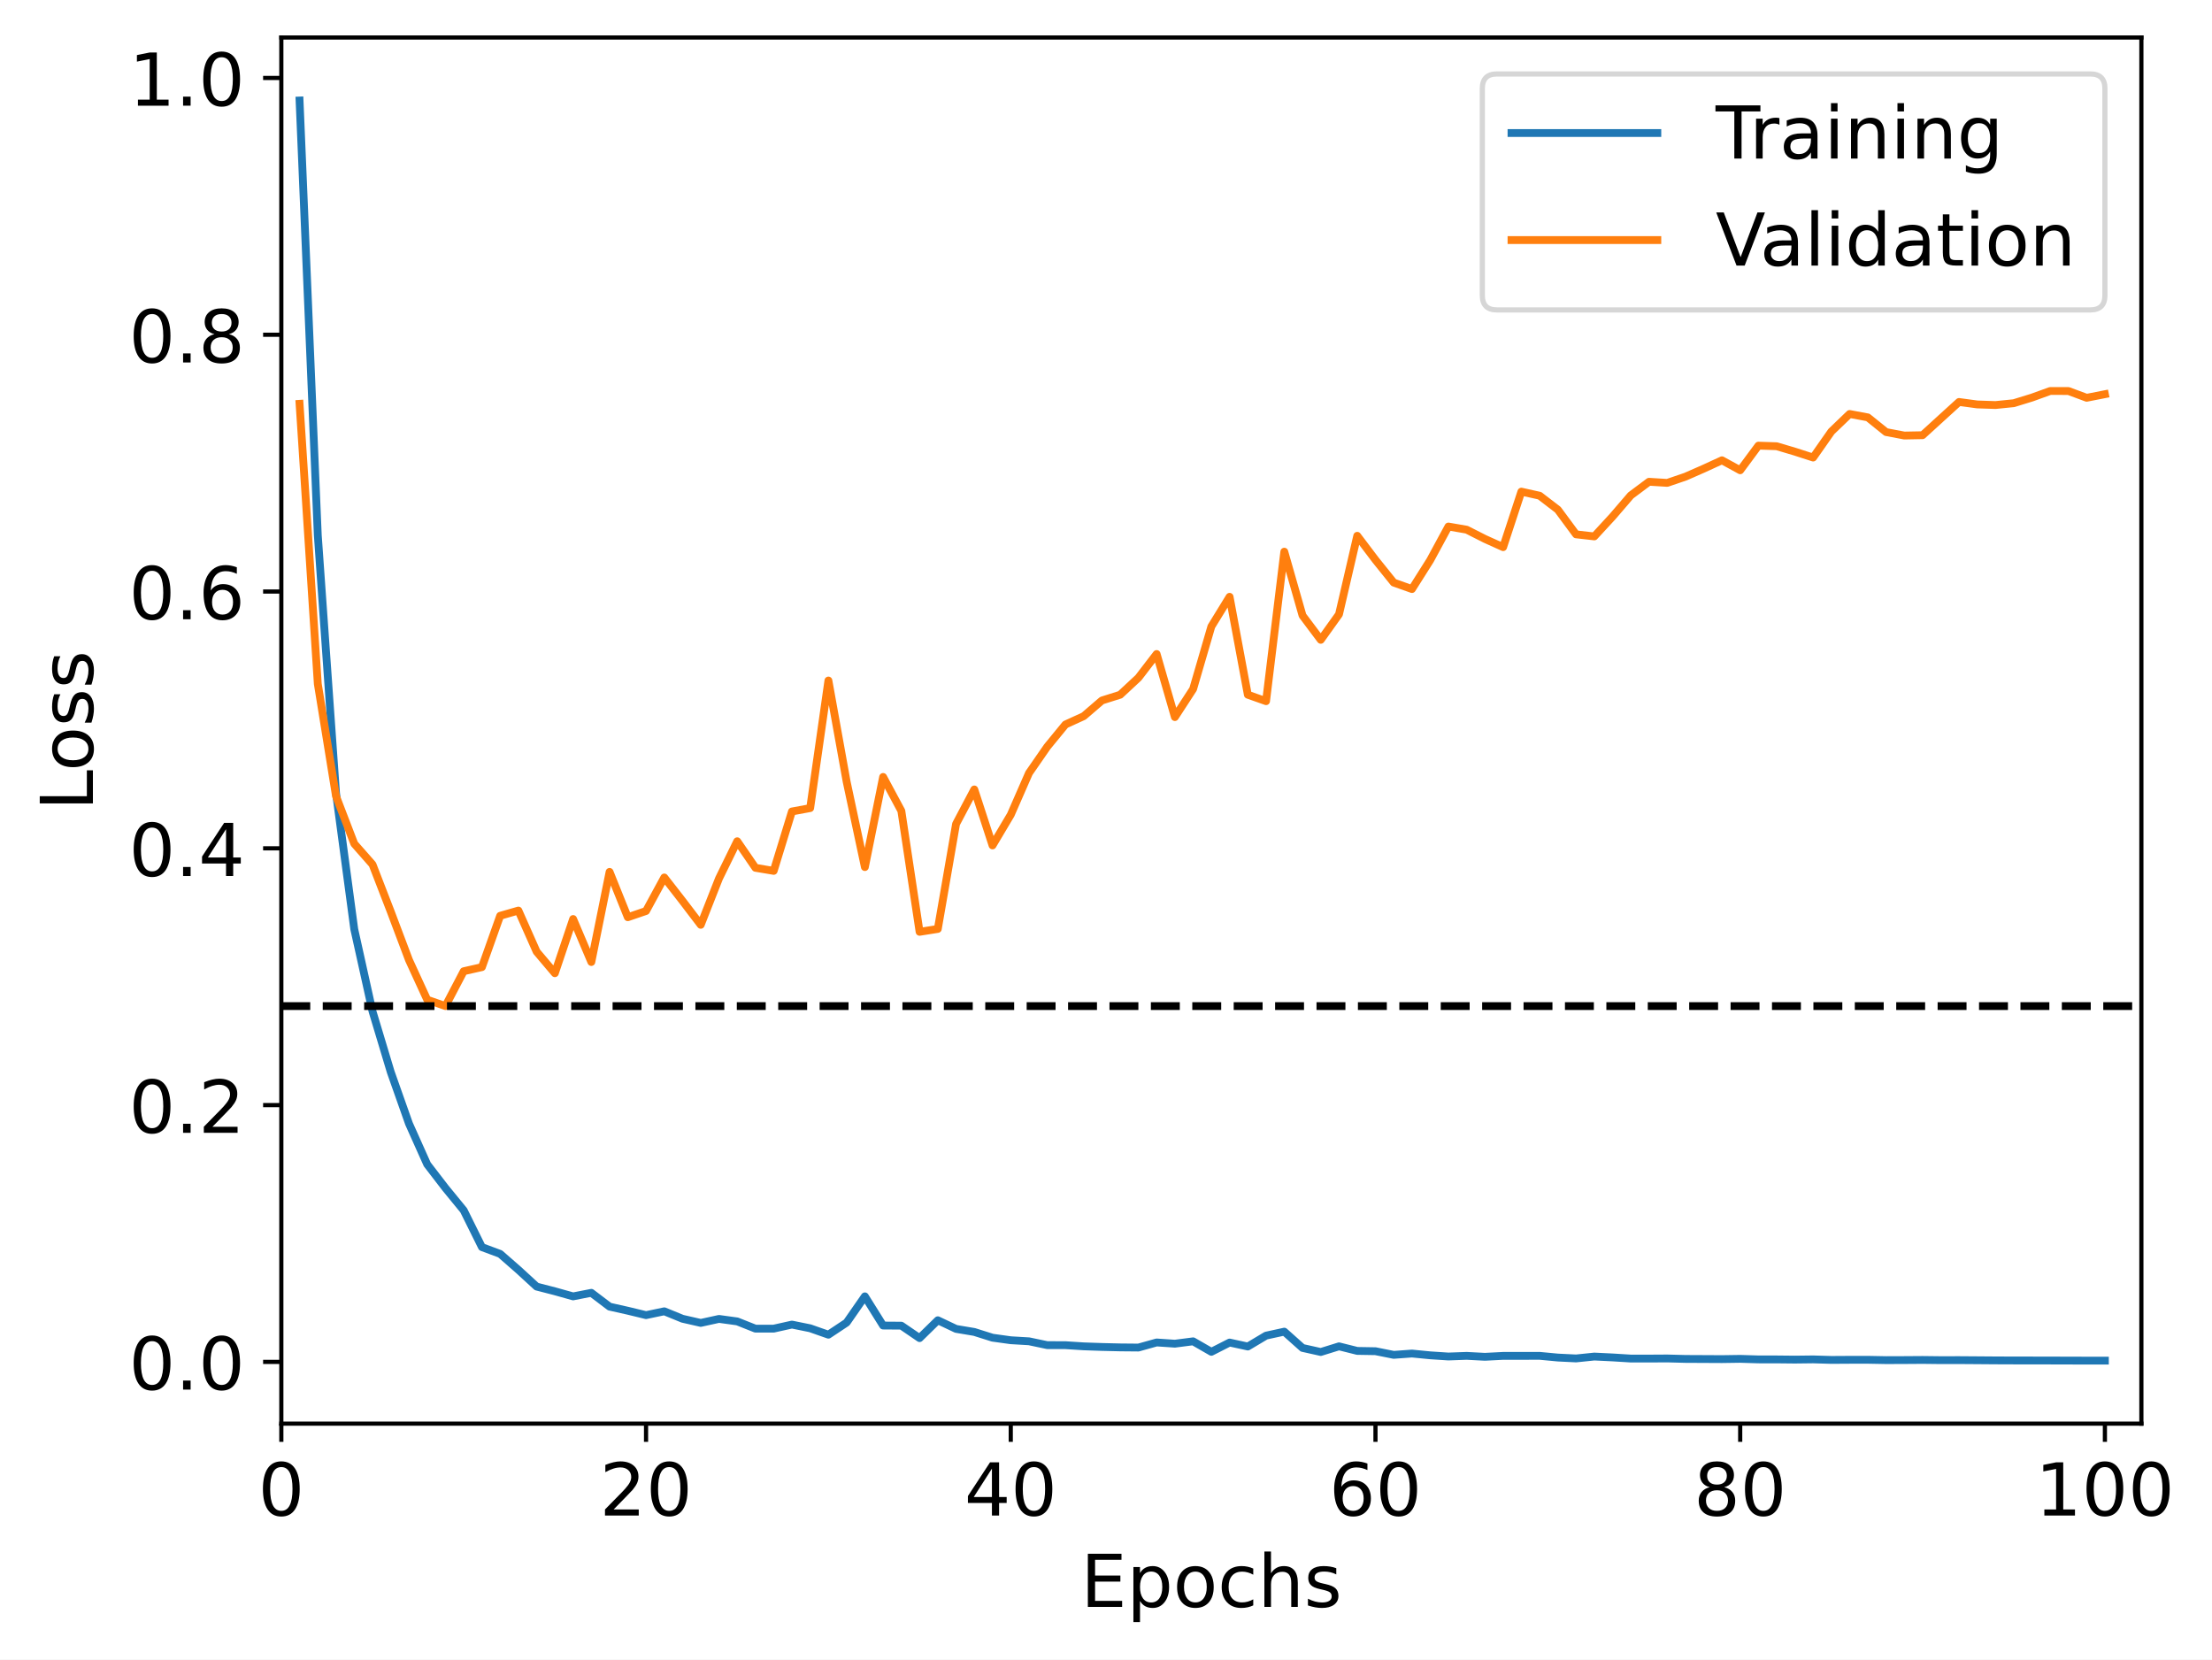
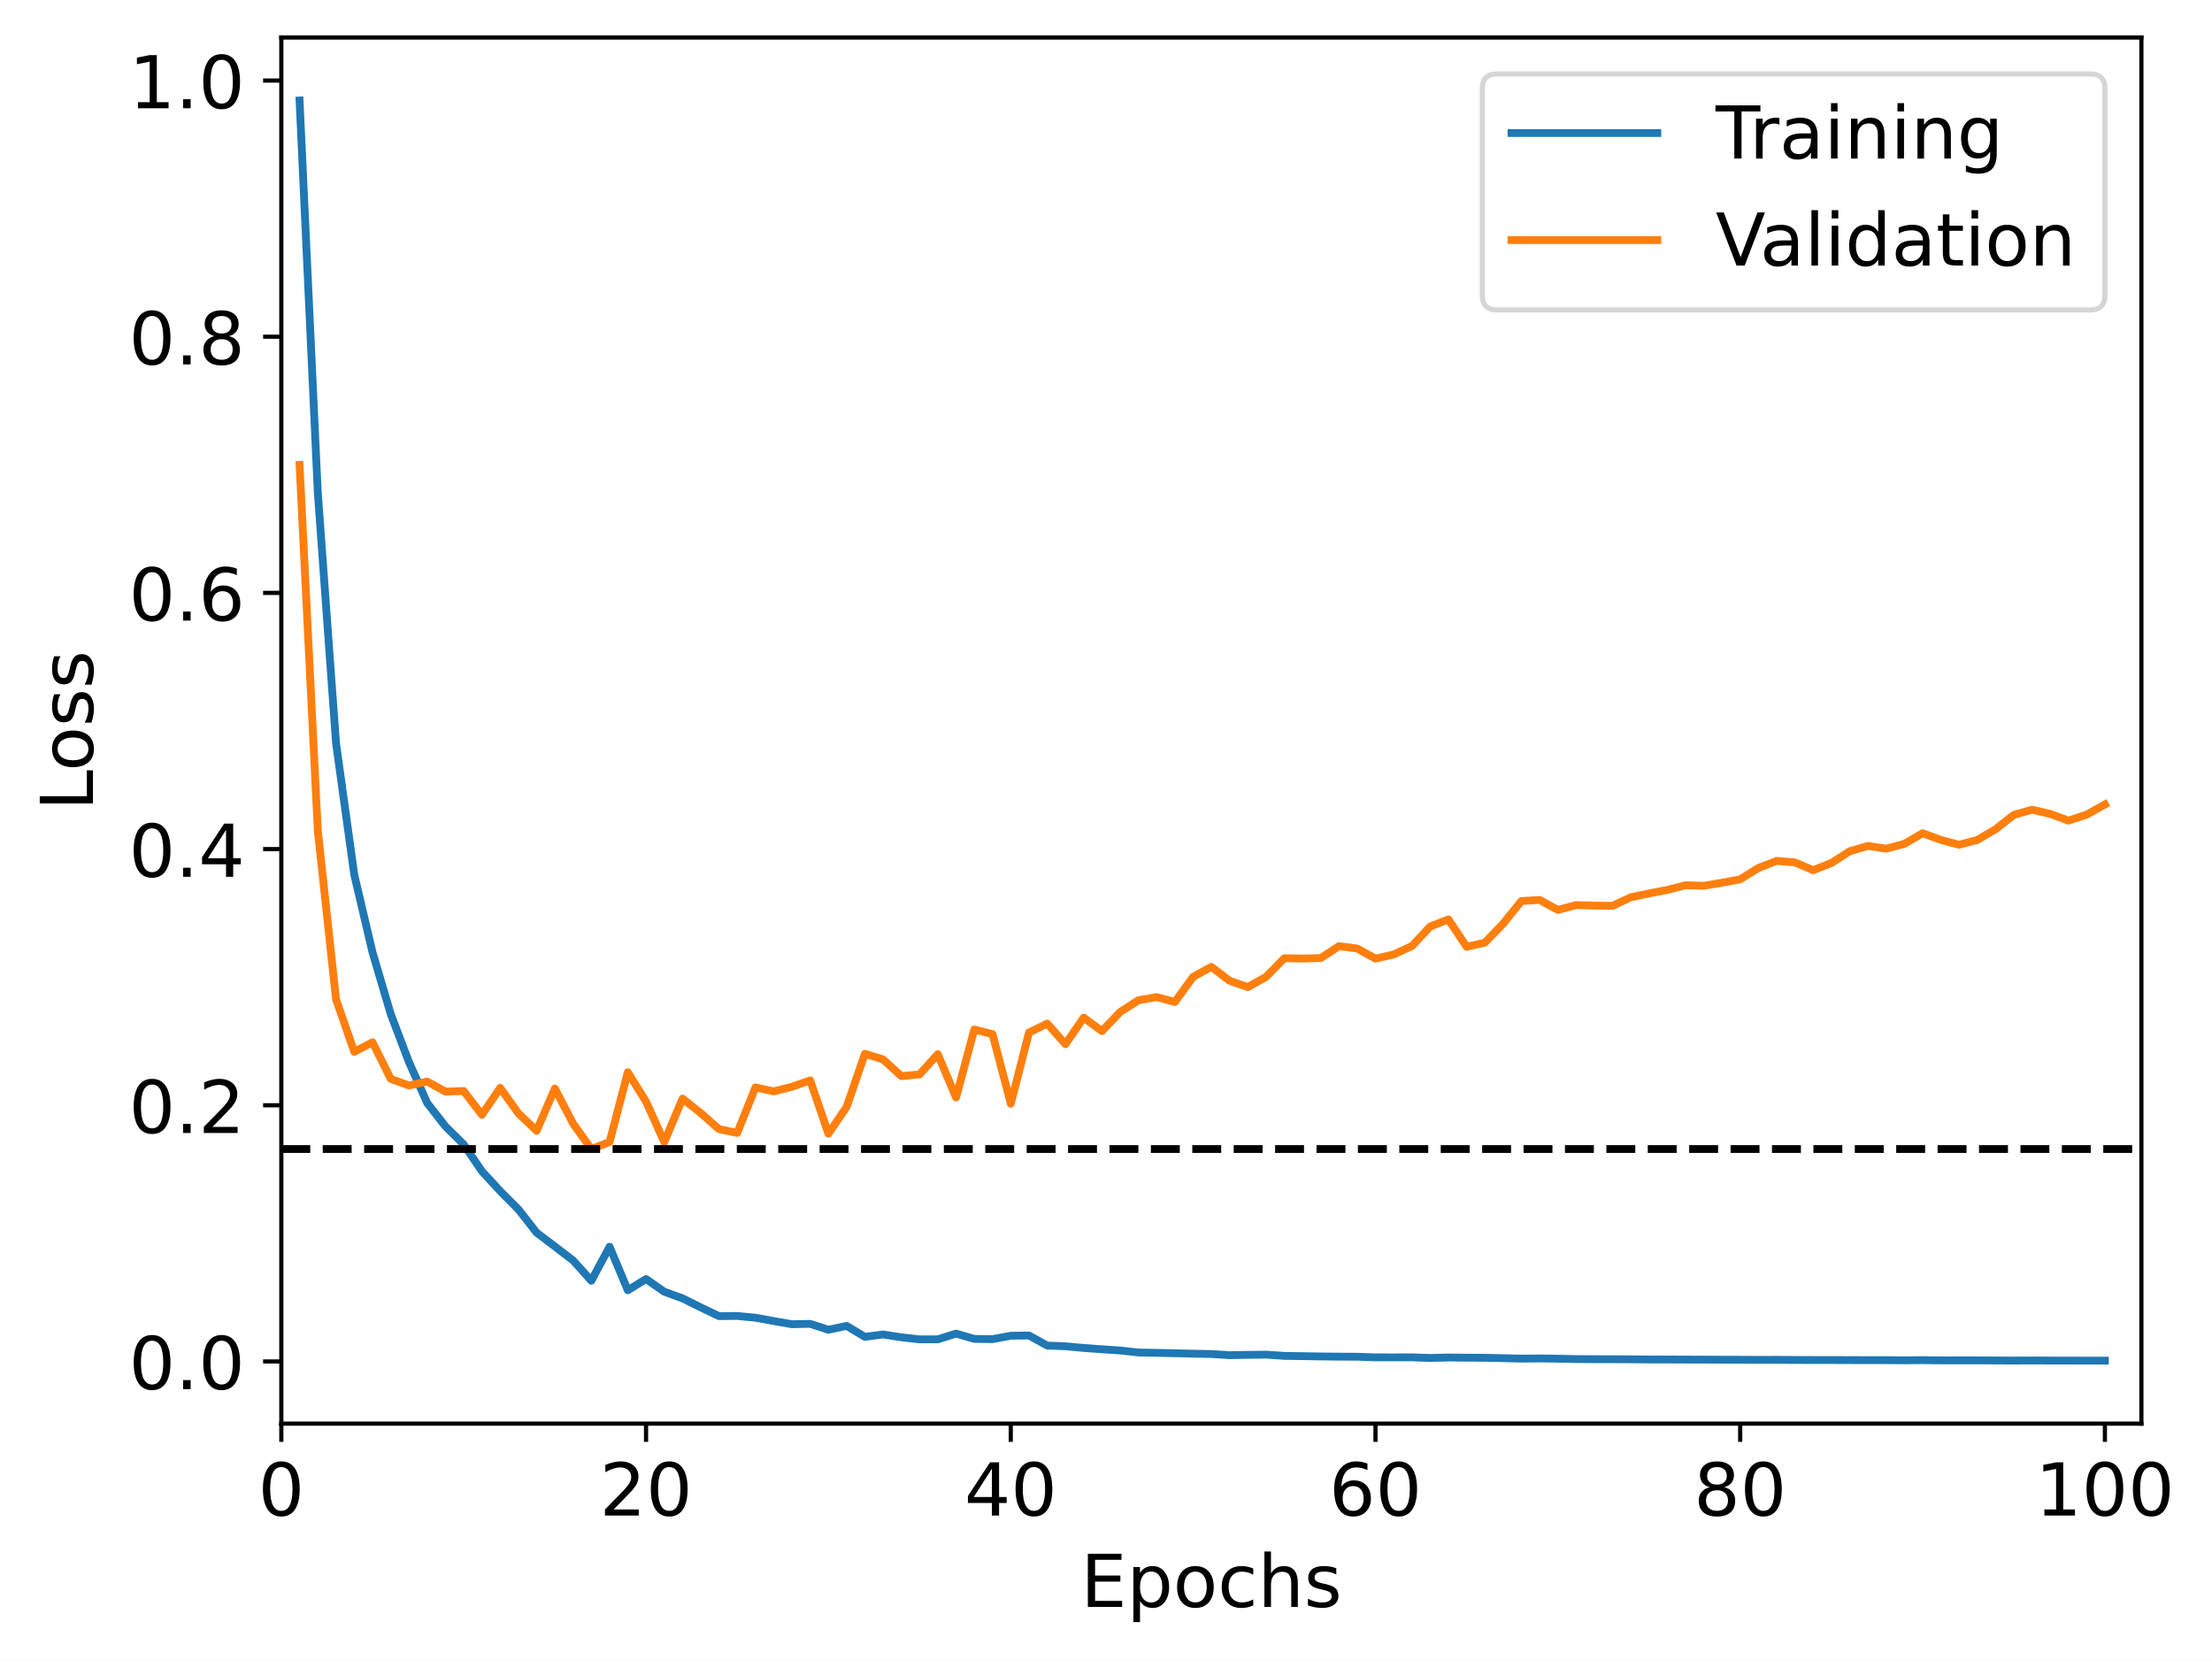
<svg xmlns="http://www.w3.org/2000/svg" xmlns:xlink="http://www.w3.org/1999/xlink" width="424.693pt" height="318.611pt" viewBox="0 0 424.693 318.611" version="1.1">
  <defs>
    <style type="text/css">*{stroke-linejoin: round; stroke-linecap: butt}</style>
  </defs>
  <g id="figure_1">
    <g id="patch_1">
      <path d="M 0 318.611  L 424.693 318.611  L 424.693 0  L 0 0  z " style="fill: #ffffff" />
    </g>
    <g id="axes_1">
      <g id="patch_2">
        <path d="M 54.014 273.312  L 411.134 273.312  L 411.134 7.2  L 54.014 7.2  z " style="fill: #ffffff" />
      </g>
      <g id="matplotlib.axis_1">
        <g id="xtick_1">
          <g id="line2d_1">
            <defs>
-               <path id="m3bfb408d71" d="M 0 0  L 0 3.5  " style="stroke: #000000; stroke-width: 0.8" />
-             </defs>
-             <g>
-               <use xlink:href="#m3bfb408d71" x="54.014" y="273.312" style="stroke: #000000; stroke-width: 0.8" />
+               <path id="m32092dc4ea" d="M 0 0  L 0 3.5  " style="stroke: #000000; stroke-width: 0.8" />
+             </defs>
+             <g>
+               <use xlink:href="#m32092dc4ea" x="54.014" y="273.312" style="stroke: #000000; stroke-width: 0.8" />
            </g>
          </g>
          <g id="text_1">
            <g transform="translate(49.56 290.9498) scale(0.14 -0.14)">
              <defs>
                <path id="DejaVuSans-30" d="M 2034 4250  Q 1547 4250 1301 3770  Q 1056 3291 1056 2328  Q 1056 1369 1301 889  Q 1547 409 2034 409  Q 2525 409 2770 889  Q 3016 1369 3016 2328  Q 3016 3291 2770 3770  Q 2525 4250 2034 4250  z M 2034 4750  Q 2819 4750 3233 4129  Q 3647 3509 3647 2328  Q 3647 1150 3233 529  Q 2819 -91 2034 -91  Q 1250 -91 836 529  Q 422 1150 422 2328  Q 422 3509 836 4129  Q 1250 4750 2034 4750  z " transform="scale(0.015625)" />
              </defs>
              <use xlink:href="#DejaVuSans-30" />
            </g>
          </g>
        </g>
        <g id="xtick_2">
          <g id="line2d_2">
            <g>
-               <use xlink:href="#m3bfb408d71" x="124.037" y="273.312" style="stroke: #000000; stroke-width: 0.8" />
+               <use xlink:href="#m32092dc4ea" x="124.037" y="273.312" style="stroke: #000000; stroke-width: 0.8" />
            </g>
          </g>
          <g id="text_2">
            <g transform="translate(115.1298 290.9498) scale(0.14 -0.14)">
              <defs>
                <path id="DejaVuSans-32" d="M 1228 531  L 3431 531  L 3431 0  L 469 0  L 469 531  Q 828 903 1448 1529  Q 2069 2156 2228 2338  Q 2531 2678 2651 2914  Q 2772 3150 2772 3378  Q 2772 3750 2511 3984  Q 2250 4219 1831 4219  Q 1534 4219 1204 4116  Q 875 4013 500 3803  L 500 4441  Q 881 4594 1212 4672  Q 1544 4750 1819 4750  Q 2544 4750 2975 4387  Q 3406 4025 3406 3419  Q 3406 3131 3298 2873  Q 3191 2616 2906 2266  Q 2828 2175 2409 1742  Q 1991 1309 1228 531  z " transform="scale(0.015625)" />
              </defs>
              <use xlink:href="#DejaVuSans-32" />
              <use xlink:href="#DejaVuSans-30" x="63.623" />
            </g>
          </g>
        </g>
        <g id="xtick_3">
          <g id="line2d_3">
            <g>
-               <use xlink:href="#m3bfb408d71" x="194.061" y="273.312" style="stroke: #000000; stroke-width: 0.8" />
+               <use xlink:href="#m32092dc4ea" x="194.061" y="273.312" style="stroke: #000000; stroke-width: 0.8" />
            </g>
          </g>
          <g id="text_3">
            <g transform="translate(185.1533 290.9498) scale(0.14 -0.14)">
              <defs>
                <path id="DejaVuSans-34" d="M 2419 4116  L 825 1625  L 2419 1625  L 2419 4116  z M 2253 4666  L 3047 4666  L 3047 1625  L 3713 1625  L 3713 1100  L 3047 1100  L 3047 0  L 2419 0  L 2419 1100  L 313 1100  L 313 1709  L 2253 4666  z " transform="scale(0.015625)" />
              </defs>
              <use xlink:href="#DejaVuSans-34" />
              <use xlink:href="#DejaVuSans-30" x="63.623" />
            </g>
          </g>
        </g>
        <g id="xtick_4">
          <g id="line2d_4">
            <g>
-               <use xlink:href="#m3bfb408d71" x="264.084" y="273.312" style="stroke: #000000; stroke-width: 0.8" />
+               <use xlink:href="#m32092dc4ea" x="264.084" y="273.312" style="stroke: #000000; stroke-width: 0.8" />
            </g>
          </g>
          <g id="text_4">
            <g transform="translate(255.1768 290.9498) scale(0.14 -0.14)">
              <defs>
                <path id="DejaVuSans-36" d="M 2113 2584  Q 1688 2584 1439 2293  Q 1191 2003 1191 1497  Q 1191 994 1439 701  Q 1688 409 2113 409  Q 2538 409 2786 701  Q 3034 994 3034 1497  Q 3034 2003 2786 2293  Q 2538 2584 2113 2584  z M 3366 4563  L 3366 3988  Q 3128 4100 2886 4159  Q 2644 4219 2406 4219  Q 1781 4219 1451 3797  Q 1122 3375 1075 2522  Q 1259 2794 1537 2939  Q 1816 3084 2150 3084  Q 2853 3084 3261 2657  Q 3669 2231 3669 1497  Q 3669 778 3244 343  Q 2819 -91 2113 -91  Q 1303 -91 875 529  Q 447 1150 447 2328  Q 447 3434 972 4092  Q 1497 4750 2381 4750  Q 2619 4750 2861 4703  Q 3103 4656 3366 4563  z " transform="scale(0.015625)" />
              </defs>
              <use xlink:href="#DejaVuSans-36" />
              <use xlink:href="#DejaVuSans-30" x="63.623" />
            </g>
          </g>
        </g>
        <g id="xtick_5">
          <g id="line2d_5">
            <g>
-               <use xlink:href="#m3bfb408d71" x="334.108" y="273.312" style="stroke: #000000; stroke-width: 0.8" />
+               <use xlink:href="#m32092dc4ea" x="334.108" y="273.312" style="stroke: #000000; stroke-width: 0.8" />
            </g>
          </g>
          <g id="text_5">
            <g transform="translate(325.2004 290.9498) scale(0.14 -0.14)">
              <defs>
                <path id="DejaVuSans-38" d="M 2034 2216  Q 1584 2216 1326 1975  Q 1069 1734 1069 1313  Q 1069 891 1326 650  Q 1584 409 2034 409  Q 2484 409 2743 651  Q 3003 894 3003 1313  Q 3003 1734 2745 1975  Q 2488 2216 2034 2216  z M 1403 2484  Q 997 2584 770 2862  Q 544 3141 544 3541  Q 544 4100 942 4425  Q 1341 4750 2034 4750  Q 2731 4750 3128 4425  Q 3525 4100 3525 3541  Q 3525 3141 3298 2862  Q 3072 2584 2669 2484  Q 3125 2378 3379 2068  Q 3634 1759 3634 1313  Q 3634 634 3220 271  Q 2806 -91 2034 -91  Q 1263 -91 848 271  Q 434 634 434 1313  Q 434 1759 690 2068  Q 947 2378 1403 2484  z M 1172 3481  Q 1172 3119 1398 2916  Q 1625 2713 2034 2713  Q 2441 2713 2670 2916  Q 2900 3119 2900 3481  Q 2900 3844 2670 4047  Q 2441 4250 2034 4250  Q 1625 4250 1398 4047  Q 1172 3844 1172 3481  z " transform="scale(0.015625)" />
              </defs>
              <use xlink:href="#DejaVuSans-38" />
              <use xlink:href="#DejaVuSans-30" x="63.623" />
            </g>
          </g>
        </g>
        <g id="xtick_6">
          <g id="line2d_6">
            <g>
-               <use xlink:href="#m3bfb408d71" x="404.131" y="273.312" style="stroke: #000000; stroke-width: 0.8" />
+               <use xlink:href="#m32092dc4ea" x="404.131" y="273.312" style="stroke: #000000; stroke-width: 0.8" />
            </g>
          </g>
          <g id="text_6">
            <g transform="translate(390.7701 290.9498) scale(0.14 -0.14)">
              <defs>
                <path id="DejaVuSans-31" d="M 794 531  L 1825 531  L 1825 4091  L 703 3866  L 703 4441  L 1819 4666  L 2450 4666  L 2450 531  L 3481 531  L 3481 0  L 794 0  L 794 531  z " transform="scale(0.015625)" />
              </defs>
              <use xlink:href="#DejaVuSans-31" />
              <use xlink:href="#DejaVuSans-30" x="63.623" />
              <use xlink:href="#DejaVuSans-30" x="127.246" />
            </g>
          </g>
        </g>
        <g id="text_7">
          <g transform="translate(207.4919 308.4992) scale(0.14 -0.14)">
            <defs>
              <path id="DejaVuSans-45" d="M 628 4666  L 3578 4666  L 3578 4134  L 1259 4134  L 1259 2753  L 3481 2753  L 3481 2222  L 1259 2222  L 1259 531  L 3634 531  L 3634 0  L 628 0  L 628 4666  z " transform="scale(0.015625)" />
              <path id="DejaVuSans-70" d="M 1159 525  L 1159 -1331  L 581 -1331  L 581 3500  L 1159 3500  L 1159 2969  Q 1341 3281 1617 3432  Q 1894 3584 2278 3584  Q 2916 3584 3314 3078  Q 3713 2572 3713 1747  Q 3713 922 3314 415  Q 2916 -91 2278 -91  Q 1894 -91 1617 61  Q 1341 213 1159 525  z M 3116 1747  Q 3116 2381 2855 2742  Q 2594 3103 2138 3103  Q 1681 3103 1420 2742  Q 1159 2381 1159 1747  Q 1159 1113 1420 752  Q 1681 391 2138 391  Q 2594 391 2855 752  Q 3116 1113 3116 1747  z " transform="scale(0.015625)" />
              <path id="DejaVuSans-6f" d="M 1959 3097  Q 1497 3097 1228 2736  Q 959 2375 959 1747  Q 959 1119 1226 758  Q 1494 397 1959 397  Q 2419 397 2687 759  Q 2956 1122 2956 1747  Q 2956 2369 2687 2733  Q 2419 3097 1959 3097  z M 1959 3584  Q 2709 3584 3137 3096  Q 3566 2609 3566 1747  Q 3566 888 3137 398  Q 2709 -91 1959 -91  Q 1206 -91 779 398  Q 353 888 353 1747  Q 353 2609 779 3096  Q 1206 3584 1959 3584  z " transform="scale(0.015625)" />
              <path id="DejaVuSans-63" d="M 3122 3366  L 3122 2828  Q 2878 2963 2633 3030  Q 2388 3097 2138 3097  Q 1578 3097 1268 2742  Q 959 2388 959 1747  Q 959 1106 1268 751  Q 1578 397 2138 397  Q 2388 397 2633 464  Q 2878 531 3122 666  L 3122 134  Q 2881 22 2623 -34  Q 2366 -91 2075 -91  Q 1284 -91 818 406  Q 353 903 353 1747  Q 353 2603 823 3093  Q 1294 3584 2113 3584  Q 2378 3584 2631 3529  Q 2884 3475 3122 3366  z " transform="scale(0.015625)" />
              <path id="DejaVuSans-68" d="M 3513 2113  L 3513 0  L 2938 0  L 2938 2094  Q 2938 2591 2744 2837  Q 2550 3084 2163 3084  Q 1697 3084 1428 2787  Q 1159 2491 1159 1978  L 1159 0  L 581 0  L 581 4863  L 1159 4863  L 1159 2956  Q 1366 3272 1645 3428  Q 1925 3584 2291 3584  Q 2894 3584 3203 3211  Q 3513 2838 3513 2113  z " transform="scale(0.015625)" />
              <path id="DejaVuSans-73" d="M 2834 3397  L 2834 2853  Q 2591 2978 2328 3040  Q 2066 3103 1784 3103  Q 1356 3103 1142 2972  Q 928 2841 928 2578  Q 928 2378 1081 2264  Q 1234 2150 1697 2047  L 1894 2003  Q 2506 1872 2764 1633  Q 3022 1394 3022 966  Q 3022 478 2636 193  Q 2250 -91 1575 -91  Q 1294 -91 989 -36  Q 684 19 347 128  L 347 722  Q 666 556 975 473  Q 1284 391 1588 391  Q 1994 391 2212 530  Q 2431 669 2431 922  Q 2431 1156 2273 1281  Q 2116 1406 1581 1522  L 1381 1569  Q 847 1681 609 1914  Q 372 2147 372 2553  Q 372 3047 722 3315  Q 1072 3584 1716 3584  Q 2034 3584 2315 3537  Q 2597 3491 2834 3397  z " transform="scale(0.015625)" />
            </defs>
            <use xlink:href="#DejaVuSans-45" />
            <use xlink:href="#DejaVuSans-70" x="63.184" />
            <use xlink:href="#DejaVuSans-6f" x="126.66" />
            <use xlink:href="#DejaVuSans-63" x="187.842" />
            <use xlink:href="#DejaVuSans-68" x="242.822" />
            <use xlink:href="#DejaVuSans-73" x="306.201" />
          </g>
        </g>
      </g>
      <g id="matplotlib.axis_2">
        <g id="ytick_1">
          <g id="line2d_7">
            <defs>
-               <path id="m670ecf1668" d="M 0 0  L -3.5 0  " style="stroke: #000000; stroke-width: 0.8" />
-             </defs>
-             <g>
-               <use xlink:href="#m670ecf1668" x="54.014" y="261.458" style="stroke: #000000; stroke-width: 0.8" />
+               <path id="m9c7ccdd0a0" d="M 0 0  L -3.5 0  " style="stroke: #000000; stroke-width: 0.8" />
+             </defs>
+             <g>
+               <use xlink:href="#m9c7ccdd0a0" x="54.014" y="261.373" style="stroke: #000000; stroke-width: 0.8" />
            </g>
          </g>
          <g id="text_8">
-             <g transform="translate(24.74938 266.7767) scale(0.14 -0.14)">
+             <g transform="translate(24.74938 266.6916) scale(0.14 -0.14)">
              <defs>
                <path id="DejaVuSans-2e" d="M 684 794  L 1344 794  L 1344 0  L 684 0  L 684 794  z " transform="scale(0.015625)" />
              </defs>
              <use xlink:href="#DejaVuSans-30" />
              <use xlink:href="#DejaVuSans-2e" x="63.623" />
              <use xlink:href="#DejaVuSans-30" x="95.41" />
            </g>
          </g>
        </g>
        <g id="ytick_2">
          <g id="line2d_8">
            <g>
-               <use xlink:href="#m670ecf1668" x="54.014" y="212.16" style="stroke: #000000; stroke-width: 0.8" />
+               <use xlink:href="#m9c7ccdd0a0" x="54.014" y="212.191" style="stroke: #000000; stroke-width: 0.8" />
            </g>
          </g>
          <g id="text_9">
-             <g transform="translate(24.74938 217.4792) scale(0.14 -0.14)">
+             <g transform="translate(24.74938 217.5095) scale(0.14 -0.14)">
              <use xlink:href="#DejaVuSans-30" />
              <use xlink:href="#DejaVuSans-2e" x="63.623" />
              <use xlink:href="#DejaVuSans-32" x="95.41" />
            </g>
          </g>
        </g>
        <g id="ytick_3">
          <g id="line2d_9">
            <g>
-               <use xlink:href="#m670ecf1668" x="54.014" y="162.863" style="stroke: #000000; stroke-width: 0.8" />
+               <use xlink:href="#m9c7ccdd0a0" x="54.014" y="163.009" style="stroke: #000000; stroke-width: 0.8" />
            </g>
          </g>
          <g id="text_10">
-             <g transform="translate(24.74938 168.1817) scale(0.14 -0.14)">
+             <g transform="translate(24.74938 168.3275) scale(0.14 -0.14)">
              <use xlink:href="#DejaVuSans-30" />
              <use xlink:href="#DejaVuSans-2e" x="63.623" />
              <use xlink:href="#DejaVuSans-34" x="95.41" />
            </g>
          </g>
        </g>
        <g id="ytick_4">
          <g id="line2d_10">
            <g>
-               <use xlink:href="#m670ecf1668" x="54.014" y="113.565" style="stroke: #000000; stroke-width: 0.8" />
+               <use xlink:href="#m9c7ccdd0a0" x="54.014" y="113.827" style="stroke: #000000; stroke-width: 0.8" />
            </g>
          </g>
          <g id="text_11">
-             <g transform="translate(24.74938 118.8843) scale(0.14 -0.14)">
+             <g transform="translate(24.74938 119.1454) scale(0.14 -0.14)">
              <use xlink:href="#DejaVuSans-30" />
              <use xlink:href="#DejaVuSans-2e" x="63.623" />
              <use xlink:href="#DejaVuSans-36" x="95.41" />
            </g>
          </g>
        </g>
        <g id="ytick_5">
          <g id="line2d_11">
            <g>
-               <use xlink:href="#m670ecf1668" x="54.014" y="64.268" style="stroke: #000000; stroke-width: 0.8" />
+               <use xlink:href="#m9c7ccdd0a0" x="54.014" y="64.644" style="stroke: #000000; stroke-width: 0.8" />
            </g>
          </g>
          <g id="text_12">
-             <g transform="translate(24.74938 69.5868) scale(0.14 -0.14)">
+             <g transform="translate(24.74938 69.9634) scale(0.14 -0.14)">
              <use xlink:href="#DejaVuSans-30" />
              <use xlink:href="#DejaVuSans-2e" x="63.623" />
              <use xlink:href="#DejaVuSans-38" x="95.41" />
            </g>
          </g>
        </g>
        <g id="ytick_6">
          <g id="line2d_12">
            <g>
-               <use xlink:href="#m670ecf1668" x="54.014" y="14.97" style="stroke: #000000; stroke-width: 0.8" />
+               <use xlink:href="#m9c7ccdd0a0" x="54.014" y="15.462" style="stroke: #000000; stroke-width: 0.8" />
            </g>
          </g>
          <g id="text_13">
-             <g transform="translate(24.74938 20.28934) scale(0.14 -0.14)">
+             <g transform="translate(24.74938 20.78135) scale(0.14 -0.14)">
              <use xlink:href="#DejaVuSans-31" />
              <use xlink:href="#DejaVuSans-2e" x="63.623" />
              <use xlink:href="#DejaVuSans-30" x="95.41" />
            </g>
          </g>
        </g>
        <g id="text_14">
          <g transform="translate(17.83781 155.6101) rotate(-90) scale(0.14 -0.14)">
            <defs>
              <path id="DejaVuSans-4c" d="M 628 4666  L 1259 4666  L 1259 531  L 3531 531  L 3531 0  L 628 0  L 628 4666  z " transform="scale(0.015625)" />
            </defs>
            <use xlink:href="#DejaVuSans-4c" />
            <use xlink:href="#DejaVuSans-6f" x="53.963" />
            <use xlink:href="#DejaVuSans-73" x="115.145" />
            <use xlink:href="#DejaVuSans-73" x="167.244" />
          </g>
        </g>
      </g>
      <g id="line2d_13">
-         <path d="M 57.515 19.296  L 61.016 102.772  L 64.517 152.278  L 68.018 178.395  L 71.52 194.164  L 75.021 205.804  L 78.522 215.713  L 82.023 223.531  L 85.524 228.081  L 89.026 232.36  L 92.527 239.424  L 96.028 240.724  L 99.529 243.786  L 103.03 246.999  L 106.531 247.902  L 110.033 248.883  L 113.534 248.198  L 117.035 250.852  L 120.536 251.636  L 124.037 252.481  L 127.538 251.746  L 131.04 253.178  L 134.541 253.975  L 138.042 253.207  L 141.543 253.688  L 145.044 255.078  L 148.546 255.074  L 152.047 254.294  L 155.548 255.007  L 159.049 256.237  L 162.55 253.912  L 166.051 248.875  L 169.553 254.479  L 173.054 254.503  L 176.555 256.892  L 180.056 253.465  L 183.557 255.123  L 187.058 255.71  L 190.56 256.814  L 194.061 257.3  L 197.562 257.505  L 201.063 258.24  L 204.564 258.249  L 208.066 258.473  L 211.567 258.591  L 215.068 258.674  L 218.569 258.706  L 222.07 257.728  L 225.571 257.963  L 229.073 257.511  L 232.574 259.526  L 236.075 257.744  L 239.576 258.506  L 243.077 256.418  L 246.578 255.653  L 250.08 258.779  L 253.581 259.559  L 257.082 258.472  L 260.583 259.349  L 264.084 259.407  L 267.586 260.107  L 271.087 259.853  L 274.588 260.196  L 278.089 260.425  L 281.59 260.298  L 285.091 260.482  L 288.593 260.303  L 292.094 260.304  L 295.595 260.295  L 299.096 260.625  L 302.597 260.796  L 306.098 260.433  L 309.6 260.601  L 313.101 260.817  L 316.602 260.82  L 320.103 260.799  L 323.604 260.89  L 327.106 260.907  L 330.607 260.925  L 334.108 260.874  L 337.609 260.98  L 341.11 260.983  L 344.611 261.019  L 348.113 260.977  L 351.614 261.08  L 355.115 261.059  L 358.616 261.055  L 362.117 261.121  L 365.618 261.109  L 369.12 261.085  L 372.621 261.126  L 376.122 261.119  L 379.623 261.144  L 383.124 261.171  L 386.626 261.184  L 390.127 261.188  L 393.628 261.195  L 397.129 261.204  L 400.63 261.214  L 404.131 261.216  " clip-path="url(#p8b8f56c50f)" style="fill: none; stroke: #1f77b4; stroke-width: 1.5; stroke-linecap: square" />
+         <path d="M 57.515 19.296  L 61.016 94.553  L 64.517 142.669  L 68.018 167.939  L 71.52 182.838  L 75.021 194.684  L 78.522 203.904  L 82.023 211.753  L 85.524 216.243  L 89.026 219.707  L 92.527 224.861  L 96.028 228.657  L 99.529 232.175  L 103.03 236.65  L 106.531 239.298  L 110.033 241.986  L 113.534 245.879  L 117.035 239.352  L 120.536 247.704  L 124.037 245.551  L 127.538 247.989  L 131.04 249.262  L 134.541 250.998  L 138.042 252.672  L 141.543 252.639  L 145.044 252.976  L 148.546 253.619  L 152.047 254.227  L 155.548 254.149  L 159.049 255.291  L 162.55 254.549  L 166.051 256.649  L 169.553 256.195  L 173.054 256.736  L 176.555 257.13  L 180.056 257.127  L 183.557 256.026  L 187.058 257.044  L 190.56 257.09  L 194.061 256.437  L 197.562 256.393  L 201.063 258.324  L 204.564 258.457  L 208.066 258.783  L 211.567 259.036  L 215.068 259.269  L 218.569 259.653  L 222.07 259.723  L 225.571 259.795  L 229.073 259.882  L 232.574 259.946  L 236.075 260.167  L 239.576 260.104  L 243.077 260.067  L 246.578 260.302  L 250.08 260.356  L 253.581 260.413  L 257.082 260.451  L 260.583 260.467  L 264.084 260.587  L 267.586 260.589  L 271.087 260.583  L 274.588 260.704  L 278.089 260.614  L 281.59 260.653  L 285.091 260.67  L 288.593 260.743  L 292.094 260.833  L 295.595 260.796  L 299.096 260.841  L 302.597 260.916  L 306.098 260.938  L 309.6 260.942  L 313.101 260.96  L 316.602 260.994  L 320.103 260.997  L 323.604 261.016  L 327.106 261.022  L 330.607 261.042  L 334.108 261.053  L 337.609 261.073  L 341.11 261.06  L 344.611 261.09  L 348.113 261.098  L 351.614 261.102  L 355.115 261.113  L 358.616 261.127  L 362.117 261.126  L 365.618 261.152  L 369.12 261.12  L 372.621 261.169  L 376.122 261.163  L 379.623 261.165  L 383.124 261.187  L 386.626 261.203  L 390.127 261.184  L 393.628 261.201  L 397.129 261.205  L 400.63 261.216  L 404.131 261.216  " clip-path="url(#p2ae5d88056)" style="fill: none; stroke: #1f77b4; stroke-width: 1.5; stroke-linecap: square" />
      </g>
      <g id="line2d_14">
-         <path d="M 57.515 77.524  L 61.016 131.292  L 64.517 152.866  L 68.018 161.979  L 71.52 165.963  L 75.021 175.013  L 78.522 184.303  L 82.023 191.925  L 85.524 193.148  L 89.026 186.458  L 92.527 185.67  L 96.028 175.816  L 99.529 174.81  L 103.03 182.701  L 106.531 186.84  L 110.033 176.433  L 113.534 184.688  L 117.035 167.385  L 120.536 176.09  L 124.037 174.894  L 127.538 168.457  L 131.04 172.954  L 134.541 177.549  L 138.042 168.653  L 141.543 161.504  L 145.044 166.605  L 148.546 167.192  L 152.047 155.789  L 155.548 155.14  L 159.049 130.648  L 162.55 150.062  L 166.051 166.464  L 169.553 149.158  L 173.054 155.677  L 176.555 178.893  L 180.056 178.339  L 183.557 158.187  L 187.058 151.561  L 190.56 162.306  L 194.061 156.414  L 197.562 148.416  L 201.063 143.36  L 204.564 139.091  L 208.066 137.49  L 211.567 134.481  L 215.068 133.377  L 218.569 130.119  L 222.07 125.557  L 225.571 137.667  L 229.073 132.279  L 232.574 120.275  L 236.075 114.577  L 239.576 133.374  L 243.077 134.614  L 246.578 105.913  L 250.08 118.172  L 253.581 122.836  L 257.082 117.939  L 260.583 102.861  L 264.084 107.489  L 267.586 111.844  L 271.087 113.088  L 274.588 107.548  L 278.089 101.084  L 281.59 101.689  L 285.091 103.463  L 288.593 105.044  L 292.094 94.386  L 295.595 95.165  L 299.096 97.847  L 302.597 102.585  L 306.098 102.982  L 309.6 99.181  L 313.101 95.108  L 316.602 92.491  L 320.103 92.706  L 323.604 91.51  L 327.106 89.973  L 330.607 88.366  L 334.108 90.283  L 337.609 85.555  L 341.11 85.668  L 344.611 86.709  L 348.113 87.839  L 351.614 82.842  L 355.115 79.476  L 358.616 80.13  L 362.117 82.95  L 365.618 83.617  L 369.12 83.551  L 372.621 80.357  L 376.122 77.171  L 379.623 77.645  L 383.124 77.76  L 386.626 77.406  L 390.127 76.327  L 393.628 75.063  L 397.129 75.068  L 400.63 76.368  L 404.131 75.679  " clip-path="url(#p8b8f56c50f)" style="fill: none; stroke: #ff7f0e; stroke-width: 1.5; stroke-linecap: square" />
+         <path d="M 57.515 89.241  L 61.016 159.438  L 64.517 191.853  L 68.018 201.924  L 71.52 200.095  L 75.021 207.124  L 78.522 208.396  L 82.023 207.64  L 85.524 209.57  L 89.026 209.454  L 92.527 214.025  L 96.028 208.854  L 99.529 213.744  L 103.03 217.091  L 106.531 208.971  L 110.033 215.719  L 113.534 220.588  L 117.035 219.242  L 120.536 205.853  L 124.037 211.483  L 127.538 219.253  L 131.04 210.918  L 134.541 213.689  L 138.042 216.772  L 141.543 217.499  L 145.044 208.759  L 148.546 209.521  L 152.047 208.639  L 155.548 207.415  L 159.049 217.642  L 162.55 212.506  L 166.051 202.308  L 169.553 203.395  L 173.054 206.595  L 176.555 206.269  L 180.056 202.377  L 183.557 210.701  L 187.058 197.652  L 190.56 198.535  L 194.061 211.893  L 197.562 198.232  L 201.063 196.511  L 204.564 200.461  L 208.066 195.362  L 211.567 197.95  L 215.068 194.282  L 218.569 192.029  L 222.07 191.417  L 225.571 192.365  L 229.073 187.539  L 232.574 185.621  L 236.075 188.295  L 239.576 189.503  L 243.077 187.539  L 246.578 183.959  L 250.08 184.026  L 253.581 183.926  L 257.082 181.645  L 260.583 182.1  L 264.084 184.035  L 267.586 183.239  L 271.087 181.624  L 274.588 177.876  L 278.089 176.504  L 281.59 181.772  L 285.091 180.971  L 288.593 177.329  L 292.094 172.984  L 295.595 172.771  L 299.096 174.682  L 302.597 173.766  L 306.098 173.862  L 309.6 173.9  L 313.101 172.261  L 316.602 171.52  L 320.103 170.845  L 323.604 169.95  L 327.106 170.051  L 330.607 169.469  L 334.108 168.809  L 337.609 166.632  L 341.11 165.279  L 344.611 165.563  L 348.113 167.055  L 351.614 165.692  L 355.115 163.433  L 358.616 162.408  L 362.117 162.935  L 365.618 162.01  L 369.12 159.964  L 372.621 161.248  L 376.122 162.173  L 379.623 161.264  L 383.124 159.205  L 386.626 156.453  L 390.127 155.45  L 393.628 156.251  L 397.129 157.549  L 400.63 156.39  L 404.131 154.443  " clip-path="url(#p2ae5d88056)" style="fill: none; stroke: #ff7f0e; stroke-width: 1.5; stroke-linecap: square" />
      </g>
      <g id="line2d_15">
-         <path d="M 54.014 193.148  L 411.134 193.148  " clip-path="url(#p8b8f56c50f)" style="fill: none; stroke-dasharray: 5.55,2.4; stroke-dashoffset: 0; stroke: #000000; stroke-width: 1.5" />
+         <path d="M 54.014 220.588  L 411.134 220.588  " clip-path="url(#p2ae5d88056)" style="fill: none; stroke-dasharray: 5.55,2.4; stroke-dashoffset: 0; stroke: #000000; stroke-width: 1.5" />
      </g>
      <g id="patch_3">
        <path d="M 54.014 273.312  L 54.014 7.2  " style="fill: none; stroke: #000000; stroke-width: 0.8; stroke-linejoin: miter; stroke-linecap: square" />
      </g>
      <g id="patch_4">
        <path d="M 411.134 273.312  L 411.134 7.2  " style="fill: none; stroke: #000000; stroke-width: 0.8; stroke-linejoin: miter; stroke-linecap: square" />
      </g>
      <g id="patch_5">
        <path d="M 54.014 273.312  L 411.134 273.312  " style="fill: none; stroke: #000000; stroke-width: 0.8; stroke-linejoin: miter; stroke-linecap: square" />
      </g>
      <g id="patch_6">
        <path d="M 54.014 7.2  L 411.134 7.2  " style="fill: none; stroke: #000000; stroke-width: 0.8; stroke-linejoin: miter; stroke-linecap: square" />
      </g>
      <g id="legend_1">
        <g id="patch_7">
          <path d="M 287.4 59.499  L 401.334 59.499  Q 404.134 59.499 404.134 56.699  L 404.134 17  Q 404.134 14.2 401.334 14.2  L 287.4 14.2  Q 284.6 14.2 284.6 17  L 284.6 56.699  Q 284.6 59.499 287.4 59.499  z " style="fill: #ffffff; opacity: 0.8; stroke: #cccccc; stroke-linejoin: miter" />
        </g>
        <g id="line2d_16">
          <path d="M 290.2 25.538  L 304.2 25.538  L 318.2 25.538  " style="fill: none; stroke: #1f77b4; stroke-width: 1.5; stroke-linecap: square" />
        </g>
        <g id="text_15">
          <g transform="translate(329.4 30.43781) scale(0.14 -0.14)">
            <defs>
              <path id="DejaVuSans-54" d="M -19 4666  L 3928 4666  L 3928 4134  L 2272 4134  L 2272 0  L 1638 0  L 1638 4134  L -19 4134  L -19 4666  z " transform="scale(0.015625)" />
              <path id="DejaVuSans-72" d="M 2631 2963  Q 2534 3019 2420 3045  Q 2306 3072 2169 3072  Q 1681 3072 1420 2755  Q 1159 2438 1159 1844  L 1159 0  L 581 0  L 581 3500  L 1159 3500  L 1159 2956  Q 1341 3275 1631 3429  Q 1922 3584 2338 3584  Q 2397 3584 2469 3576  Q 2541 3569 2628 3553  L 2631 2963  z " transform="scale(0.015625)" />
              <path id="DejaVuSans-61" d="M 2194 1759  Q 1497 1759 1228 1600  Q 959 1441 959 1056  Q 959 750 1161 570  Q 1363 391 1709 391  Q 2188 391 2477 730  Q 2766 1069 2766 1631  L 2766 1759  L 2194 1759  z M 3341 1997  L 3341 0  L 2766 0  L 2766 531  Q 2569 213 2275 61  Q 1981 -91 1556 -91  Q 1019 -91 701 211  Q 384 513 384 1019  Q 384 1609 779 1909  Q 1175 2209 1959 2209  L 2766 2209  L 2766 2266  Q 2766 2663 2505 2880  Q 2244 3097 1772 3097  Q 1472 3097 1187 3025  Q 903 2953 641 2809  L 641 3341  Q 956 3463 1253 3523  Q 1550 3584 1831 3584  Q 2591 3584 2966 3190  Q 3341 2797 3341 1997  z " transform="scale(0.015625)" />
              <path id="DejaVuSans-69" d="M 603 3500  L 1178 3500  L 1178 0  L 603 0  L 603 3500  z M 603 4863  L 1178 4863  L 1178 4134  L 603 4134  L 603 4863  z " transform="scale(0.015625)" />
              <path id="DejaVuSans-6e" d="M 3513 2113  L 3513 0  L 2938 0  L 2938 2094  Q 2938 2591 2744 2837  Q 2550 3084 2163 3084  Q 1697 3084 1428 2787  Q 1159 2491 1159 1978  L 1159 0  L 581 0  L 581 3500  L 1159 3500  L 1159 2956  Q 1366 3272 1645 3428  Q 1925 3584 2291 3584  Q 2894 3584 3203 3211  Q 3513 2838 3513 2113  z " transform="scale(0.015625)" />
              <path id="DejaVuSans-67" d="M 2906 1791  Q 2906 2416 2648 2759  Q 2391 3103 1925 3103  Q 1463 3103 1205 2759  Q 947 2416 947 1791  Q 947 1169 1205 825  Q 1463 481 1925 481  Q 2391 481 2648 825  Q 2906 1169 2906 1791  z M 3481 434  Q 3481 -459 3084 -895  Q 2688 -1331 1869 -1331  Q 1566 -1331 1297 -1286  Q 1028 -1241 775 -1147  L 775 -588  Q 1028 -725 1275 -790  Q 1522 -856 1778 -856  Q 2344 -856 2625 -561  Q 2906 -266 2906 331  L 2906 616  Q 2728 306 2450 153  Q 2172 0 1784 0  Q 1141 0 747 490  Q 353 981 353 1791  Q 353 2603 747 3093  Q 1141 3584 1784 3584  Q 2172 3584 2450 3431  Q 2728 3278 2906 2969  L 2906 3500  L 3481 3500  L 3481 434  z " transform="scale(0.015625)" />
            </defs>
            <use xlink:href="#DejaVuSans-54" />
            <use xlink:href="#DejaVuSans-72" x="46.334" />
            <use xlink:href="#DejaVuSans-61" x="87.447" />
            <use xlink:href="#DejaVuSans-69" x="148.727" />
            <use xlink:href="#DejaVuSans-6e" x="176.51" />
            <use xlink:href="#DejaVuSans-69" x="239.889" />
            <use xlink:href="#DejaVuSans-6e" x="267.672" />
            <use xlink:href="#DejaVuSans-67" x="331.051" />
          </g>
        </g>
        <g id="line2d_17">
          <path d="M 290.2 46.087  L 304.2 46.087  L 318.2 46.087  " style="fill: none; stroke: #ff7f0e; stroke-width: 1.5; stroke-linecap: square" />
        </g>
        <g id="text_16">
          <g transform="translate(329.4 50.98719) scale(0.14 -0.14)">
            <defs>
              <path id="DejaVuSans-56" d="M 1831 0  L 50 4666  L 709 4666  L 2188 738  L 3669 4666  L 4325 4666  L 2547 0  L 1831 0  z " transform="scale(0.015625)" />
              <path id="DejaVuSans-6c" d="M 603 4863  L 1178 4863  L 1178 0  L 603 0  L 603 4863  z " transform="scale(0.015625)" />
              <path id="DejaVuSans-64" d="M 2906 2969  L 2906 4863  L 3481 4863  L 3481 0  L 2906 0  L 2906 525  Q 2725 213 2448 61  Q 2172 -91 1784 -91  Q 1150 -91 751 415  Q 353 922 353 1747  Q 353 2572 751 3078  Q 1150 3584 1784 3584  Q 2172 3584 2448 3432  Q 2725 3281 2906 2969  z M 947 1747  Q 947 1113 1208 752  Q 1469 391 1925 391  Q 2381 391 2643 752  Q 2906 1113 2906 1747  Q 2906 2381 2643 2742  Q 2381 3103 1925 3103  Q 1469 3103 1208 2742  Q 947 2381 947 1747  z " transform="scale(0.015625)" />
              <path id="DejaVuSans-74" d="M 1172 4494  L 1172 3500  L 2356 3500  L 2356 3053  L 1172 3053  L 1172 1153  Q 1172 725 1289 603  Q 1406 481 1766 481  L 2356 481  L 2356 0  L 1766 0  Q 1100 0 847 248  Q 594 497 594 1153  L 594 3053  L 172 3053  L 172 3500  L 594 3500  L 594 4494  L 1172 4494  z " transform="scale(0.015625)" />
            </defs>
            <use xlink:href="#DejaVuSans-56" />
            <use xlink:href="#DejaVuSans-61" x="60.658" />
            <use xlink:href="#DejaVuSans-6c" x="121.938" />
            <use xlink:href="#DejaVuSans-69" x="149.721" />
            <use xlink:href="#DejaVuSans-64" x="177.504" />
            <use xlink:href="#DejaVuSans-61" x="240.98" />
            <use xlink:href="#DejaVuSans-74" x="302.26" />
            <use xlink:href="#DejaVuSans-69" x="341.469" />
            <use xlink:href="#DejaVuSans-6f" x="369.252" />
            <use xlink:href="#DejaVuSans-6e" x="430.434" />
          </g>
        </g>
      </g>
    </g>
  </g>
  <defs>
-     <clipPath id="p8b8f56c50f">
+     <clipPath id="p2ae5d88056">
      <rect x="54.014" y="7.2" width="357.12" height="266.112" />
    </clipPath>
  </defs>
</svg>
